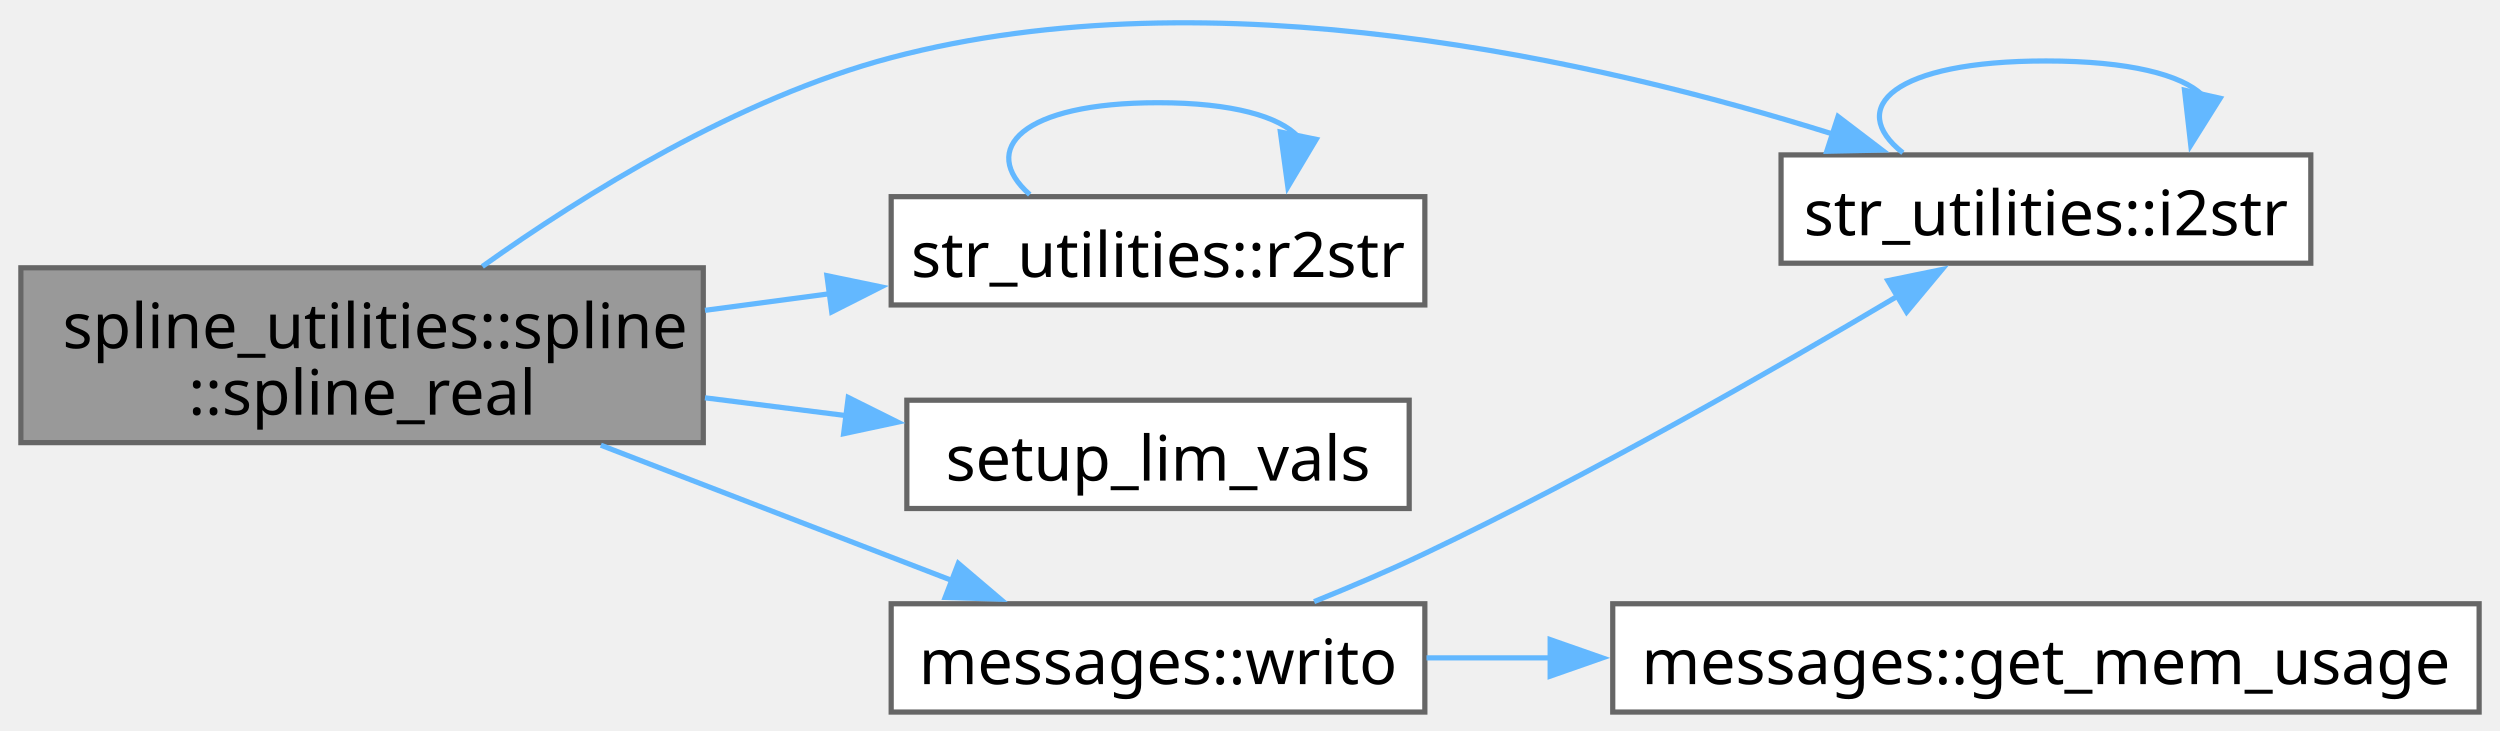
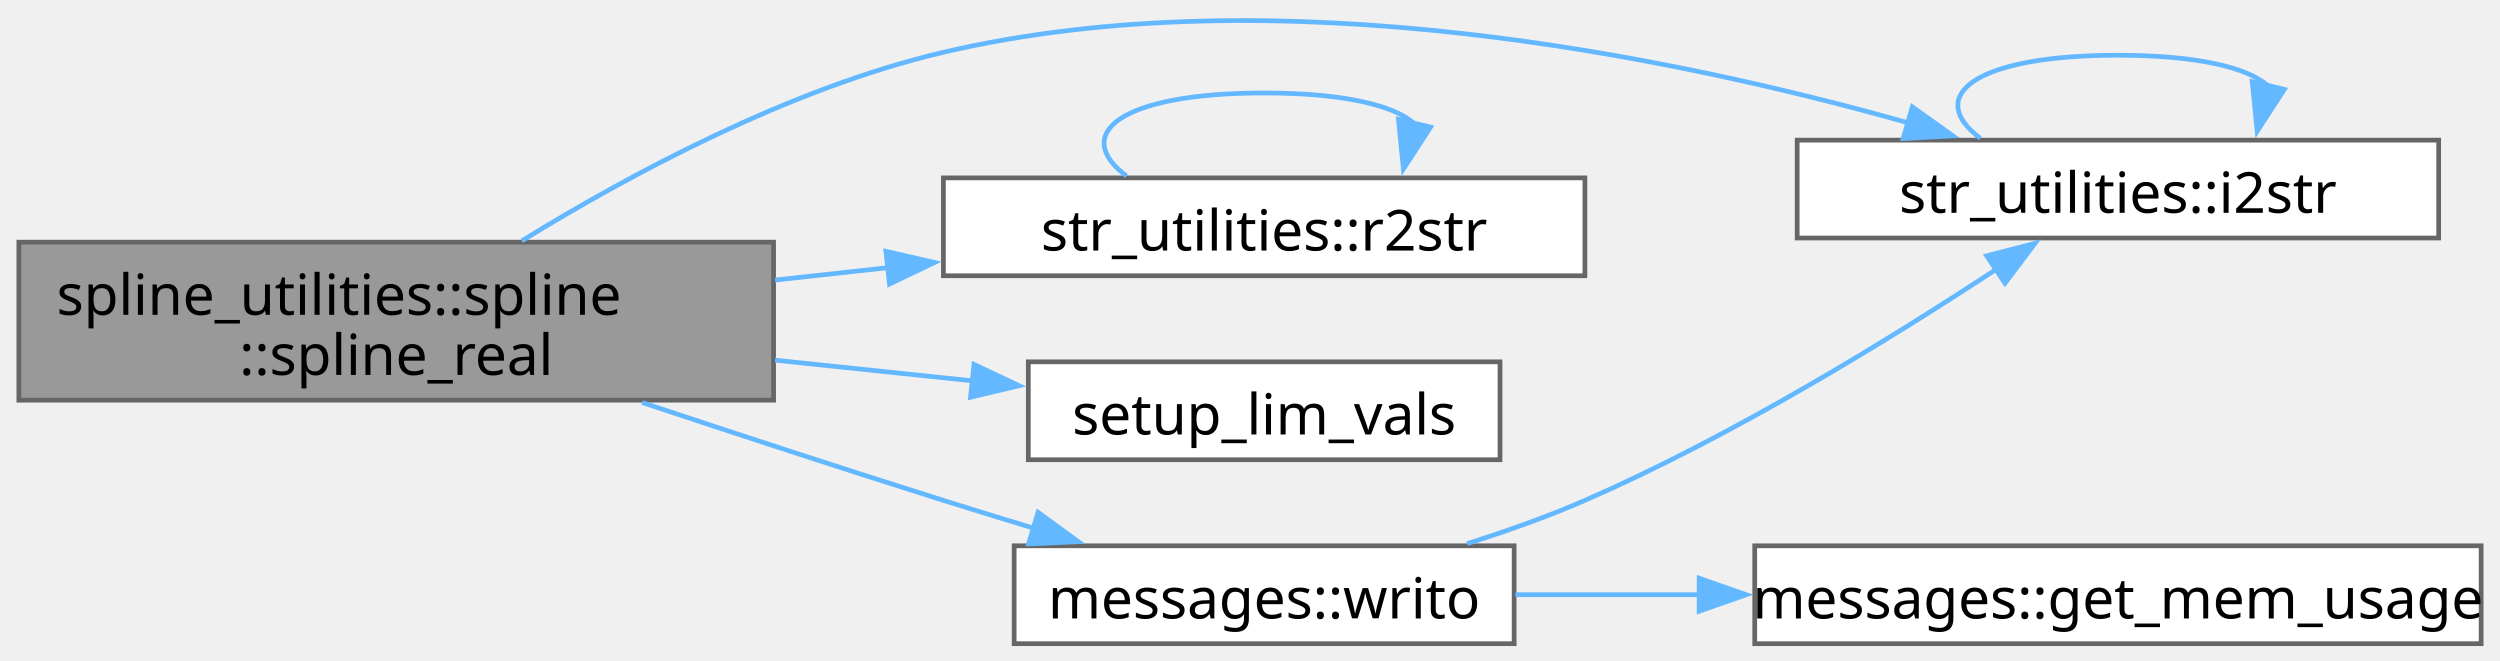
- <svg xmlns="http://www.w3.org/2000/svg" xmlns:xlink="http://www.w3.org/1999/xlink" width="479pt" height="140pt" viewBox="0.00 0.00 479.00 140.00">
-   <g id="graph0" class="graph" transform="scale(1 1) rotate(0) translate(4 136.43)">
+ <svg xmlns="http://www.w3.org/2000/svg" xmlns:xlink="http://www.w3.org/1999/xlink" width="530pt" height="140pt" viewBox="0.00 0.00 530.00 140.00">
+   <g id="graph0" class="graph" transform="scale(1 1) rotate(0) translate(4 136.46)">
    <g id="Node000001" class="node">
      <g id="a_Node000001">
        <a xlink:title="real version">
-           <polygon fill="#999999" stroke="#666666" points="130.75,-85.12 0,-85.12 0,-51.62 130.75,-51.62 130.75,-85.12" />
+           <polygon fill="#999999" stroke="#666666" points="160,-85.12 0,-85.12 0,-51.62 160,-51.62 160,-85.12" />
          <text xml:space="preserve" text-anchor="start" x="8" y="-69.72" font-family="Ubuntu Mono" font-size="12.00">spline_utilities::spline</text>
-           <text xml:space="preserve" text-anchor="middle" x="65.38" y="-56.98" font-family="Ubuntu Mono" font-size="12.00">::spline_real</text>
+           <text xml:space="preserve" text-anchor="middle" x="80" y="-56.98" font-family="Ubuntu Mono" font-size="12.00">::spline_real</text>
        </a>
      </g>
    </g>
    <g id="Node000002" class="node">
      <g id="a_Node000002">
        <a xlink:href="namespacestr__utilities.html#a0b97e51770725a3e98ed393d26681414" target="_top" xlink:title="Convert an integer to string.">
-           <polygon fill="white" stroke="#666666" points="438.75,-106.75 337.25,-106.75 337.25,-86 438.75,-86 438.75,-106.75" />
-           <text xml:space="preserve" text-anchor="middle" x="388" y="-91.35" font-family="Ubuntu Mono" font-size="12.00">str_utilities::i2str</text>
+           <polygon fill="white" stroke="#666666" points="513,-106.75 377,-106.75 377,-86 513,-86 513,-106.75" />
+           <text xml:space="preserve" text-anchor="middle" x="445" y="-91.35" font-family="Ubuntu Mono" font-size="12.00">str_utilities::i2str</text>
        </a>
      </g>
    </g>
    <g id="edge1_Node000001_Node000002" class="edge">
      <g id="a_edge1_Node000001_Node000002">
        <a xlink:title=" ">
-           <path fill="none" stroke="#63b8ff" d="M88.42,-85.38C107.83,-99.2 137.49,-117.65 166.75,-125.38 228.5,-141.68 302.51,-124.76 347.09,-110.77" />
-           <polygon fill="#63b8ff" stroke="#63b8ff" points="348.17,-114.1 356.6,-107.68 346.01,-107.45 348.17,-114.1" />
+           <path fill="none" stroke="#63b8ff" d="M106.63,-85.4C129.12,-99.25 163.24,-117.7 196,-125.38 266.48,-141.88 350.54,-124.51 400.47,-110.44" />
+           <polygon fill="#63b8ff" stroke="#63b8ff" points="401.42,-113.81 410.04,-107.65 399.46,-107.09 401.42,-113.81" />
        </a>
      </g>
    </g>
    <g id="Node000003" class="node">
      <g id="a_Node000003">
        <a xlink:href="namespacestr__utilities.html#a92ac6c0af1979df094de1caddd28ade0" target="_top" xlink:title="Convert a real (double) to string.">
-           <polygon fill="white" stroke="#666666" points="269,-98.75 166.75,-98.75 166.75,-78 269,-78 269,-98.75" />
-           <text xml:space="preserve" text-anchor="middle" x="217.88" y="-83.35" font-family="Ubuntu Mono" font-size="12.00">str_utilities::r2str</text>
+           <polygon fill="white" stroke="#666666" points="332,-98.75 196,-98.75 196,-78 332,-78 332,-98.75" />
+           <text xml:space="preserve" text-anchor="middle" x="264" y="-83.35" font-family="Ubuntu Mono" font-size="12.00">str_utilities::r2str</text>
        </a>
      </g>
    </g>
    <g id="edge3_Node000001_Node000003" class="edge">
      <g id="a_edge3_Node000001_Node000003">
        <a xlink:title=" ">
-           <path fill="none" stroke="#63b8ff" d="M131.07,-76.97C139,-78.03 147.08,-79.1 154.96,-80.15" />
-           <polygon fill="#63b8ff" stroke="#63b8ff" points="154.44,-83.61 164.82,-81.46 155.36,-76.67 154.44,-83.61" />
+           <path fill="none" stroke="#63b8ff" d="M160.3,-77.09C168.31,-77.97 176.44,-78.86 184.44,-79.74" />
+           <polygon fill="#63b8ff" stroke="#63b8ff" points="183.81,-83.19 194.13,-80.81 184.57,-76.24 183.81,-83.19" />
        </a>
      </g>
    </g>
    <g id="Node000004" class="node">
      <g id="a_Node000004">
        <a xlink:href="spline__utilities_8f90.html#a41f0ec23e08348e7498587997f483a00" target="_top" xlink:title="/private set up limit values">
-           <polygon fill="white" stroke="#666666" points="266,-59.75 169.75,-59.75 169.75,-39 266,-39 266,-59.75" />
-           <text xml:space="preserve" text-anchor="middle" x="217.88" y="-44.35" font-family="Ubuntu Mono" font-size="12.00">setup_lim_vals</text>
+           <polygon fill="white" stroke="#666666" points="314,-59.75 214,-59.75 214,-39 314,-39 314,-59.75" />
+           <text xml:space="preserve" text-anchor="middle" x="264" y="-44.35" font-family="Ubuntu Mono" font-size="12.00">setup_lim_vals</text>
        </a>
      </g>
    </g>
    <g id="edge5_Node000001_Node000004" class="edge">
      <g id="a_edge5_Node000001_Node000004">
        <a xlink:title=" ">
-           <path fill="none" stroke="#63b8ff" d="M131.07,-60.21C140.05,-59.07 149.23,-57.92 158.08,-56.8" />
-           <polygon fill="#63b8ff" stroke="#63b8ff" points="158.52,-60.27 168,-55.55 157.64,-53.33 158.52,-60.27" />
+           <path fill="none" stroke="#63b8ff" d="M160.3,-60.1C174.44,-58.62 188.97,-57.1 202.48,-55.69" />
+           <polygon fill="#63b8ff" stroke="#63b8ff" points="202.48,-59.21 212.06,-54.69 201.75,-52.25 202.48,-59.21" />
        </a>
      </g>
    </g>
    <g id="Node000005" class="node">
      <g id="a_Node000005">
        <a xlink:href="namespacemessages.html#aa4a8d01563e92558e8a0875b075ec54c" target="_top" xlink:title="Write output to file identified by output_i.">
-           <polygon fill="white" stroke="#666666" points="269,-20.75 166.75,-20.75 166.75,0 269,0 269,-20.75" />
-           <text xml:space="preserve" text-anchor="middle" x="217.88" y="-5.35" font-family="Ubuntu Mono" font-size="12.00">messages::writo</text>
+           <polygon fill="white" stroke="#666666" points="317,-20.75 211,-20.75 211,0 317,0 317,-20.75" />
+           <text xml:space="preserve" text-anchor="middle" x="264" y="-5.35" font-family="Ubuntu Mono" font-size="12.00">messages::writo</text>
        </a>
      </g>
    </g>
    <g id="edge6_Node000001_Node000005" class="edge">
      <g id="a_edge6_Node000001_Node000005">
        <a xlink:title=" ">
-           <path fill="none" stroke="#63b8ff" d="M111.12,-51.13C132.57,-42.87 157.99,-33.07 178.54,-25.15" />
-           <polygon fill="#63b8ff" stroke="#63b8ff" points="179.61,-28.49 187.68,-21.63 177.09,-21.96 179.61,-28.49" />
+           <path fill="none" stroke="#63b8ff" d="M132.13,-51.13C152.03,-44.51 175.04,-36.97 196,-30.38 202.23,-28.42 208.8,-26.4 215.3,-24.43" />
+           <polygon fill="#63b8ff" stroke="#63b8ff" points="216.06,-27.85 224.63,-21.62 214.05,-21.15 216.06,-27.85" />
        </a>
      </g>
    </g>
    <g id="edge2_Node000002_Node000002" class="edge">
      <g id="a_edge2_Node000002_Node000002">
        <a xlink:title=" ">
-           <path fill="none" stroke="#63b8ff" d="M360.59,-107.15C349.62,-115.81 358.76,-124.75 388,-124.75 403.99,-124.75 413.97,-122.08 417.94,-118.24" />
-           <polygon fill="#63b8ff" stroke="#63b8ff" points="421.38,-117.6 415.75,-108.62 414.55,-119.15 421.38,-117.6" />
+           <path fill="none" stroke="#63b8ff" d="M415.83,-107.15C404.17,-115.81 413.89,-124.75 445,-124.75 462.01,-124.75 472.63,-122.08 476.85,-118.24" />
+           <polygon fill="#63b8ff" stroke="#63b8ff" points="480.28,-117.51 474.52,-108.62 473.47,-119.16 480.28,-117.51" />
        </a>
      </g>
    </g>
    <g id="edge4_Node000003_Node000003" class="edge">
      <g id="a_edge4_Node000003_Node000003">
        <a xlink:title=" ">
-           <path fill="none" stroke="#63b8ff" d="M193.3,-99.15C183.47,-107.81 191.66,-116.75 217.88,-116.75 232.21,-116.75 241.15,-114.08 244.71,-110.24" />
-           <polygon fill="#63b8ff" stroke="#63b8ff" points="248.18,-109.73 242.75,-100.63 241.32,-111.13 248.18,-109.73" />
+           <path fill="none" stroke="#63b8ff" d="M234.83,-99.15C223.17,-107.81 232.89,-116.75 264,-116.75 281.01,-116.75 291.63,-114.08 295.85,-110.24" />
+           <polygon fill="#63b8ff" stroke="#63b8ff" points="299.28,-109.51 293.52,-100.62 292.47,-111.16 299.28,-109.51" />
        </a>
      </g>
    </g>
    <g id="edge8_Node000005_Node000002" class="edge">
      <g id="a_edge8_Node000005_Node000002">
        <a xlink:title=" ">
-           <path fill="none" stroke="#63b8ff" d="M247.78,-21.16C254.8,-23.99 262.23,-27.15 269,-30.38 300.93,-45.6 336.16,-65.77 359.74,-79.79" />
-           <polygon fill="#63b8ff" stroke="#63b8ff" points="357.72,-82.66 368.09,-84.79 361.31,-76.65 357.72,-82.66" />
+           <path fill="none" stroke="#63b8ff" d="M307.02,-21.21C315.43,-23.86 324.1,-26.93 332,-30.38 363.57,-44.15 397.31,-64.96 419.41,-79.52" />
+           <polygon fill="#63b8ff" stroke="#63b8ff" points="417.17,-82.23 427.43,-84.88 421.06,-76.41 417.17,-82.23" />
        </a>
      </g>
    </g>
    <g id="Node000006" class="node">
      <g id="a_Node000006">
        <a xlink:href="namespacemessages.html#a82dddaab795b78b3d39e1ff1aab2f665" target="_top" xlink:title="Returns the memory usage in kilobytes.">
-           <polygon fill="white" stroke="#666666" points="471,-20.75 305,-20.75 305,0 471,0 471,-20.75" />
-           <text xml:space="preserve" text-anchor="middle" x="388" y="-5.35" font-family="Ubuntu Mono" font-size="12.00">messages::get_mem_usage</text>
+           <polygon fill="white" stroke="#666666" points="522,-20.75 368,-20.75 368,0 522,0 522,-20.75" />
+           <text xml:space="preserve" text-anchor="middle" x="445" y="-5.35" font-family="Ubuntu Mono" font-size="12.00">messages::get_mem_usage</text>
        </a>
      </g>
    </g>
    <g id="edge7_Node000005_Node000006" class="edge">
      <g id="a_edge7_Node000005_Node000006">
        <a xlink:title=" ">
-           <path fill="none" stroke="#63b8ff" d="M269.32,-10.38C276.97,-10.38 285.06,-10.38 293.27,-10.38" />
-           <polygon fill="#63b8ff" stroke="#63b8ff" points="293.01,-13.88 303.01,-10.38 293.01,-6.88 293.01,-13.88" />
+           <path fill="none" stroke="#63b8ff" d="M317.26,-10.38C329.59,-10.38 343.07,-10.38 356.5,-10.38" />
+           <polygon fill="#63b8ff" stroke="#63b8ff" points="356.22,-13.88 366.22,-10.38 356.22,-6.88 356.22,-13.88" />
        </a>
      </g>
    </g>
  </g>
</svg>
